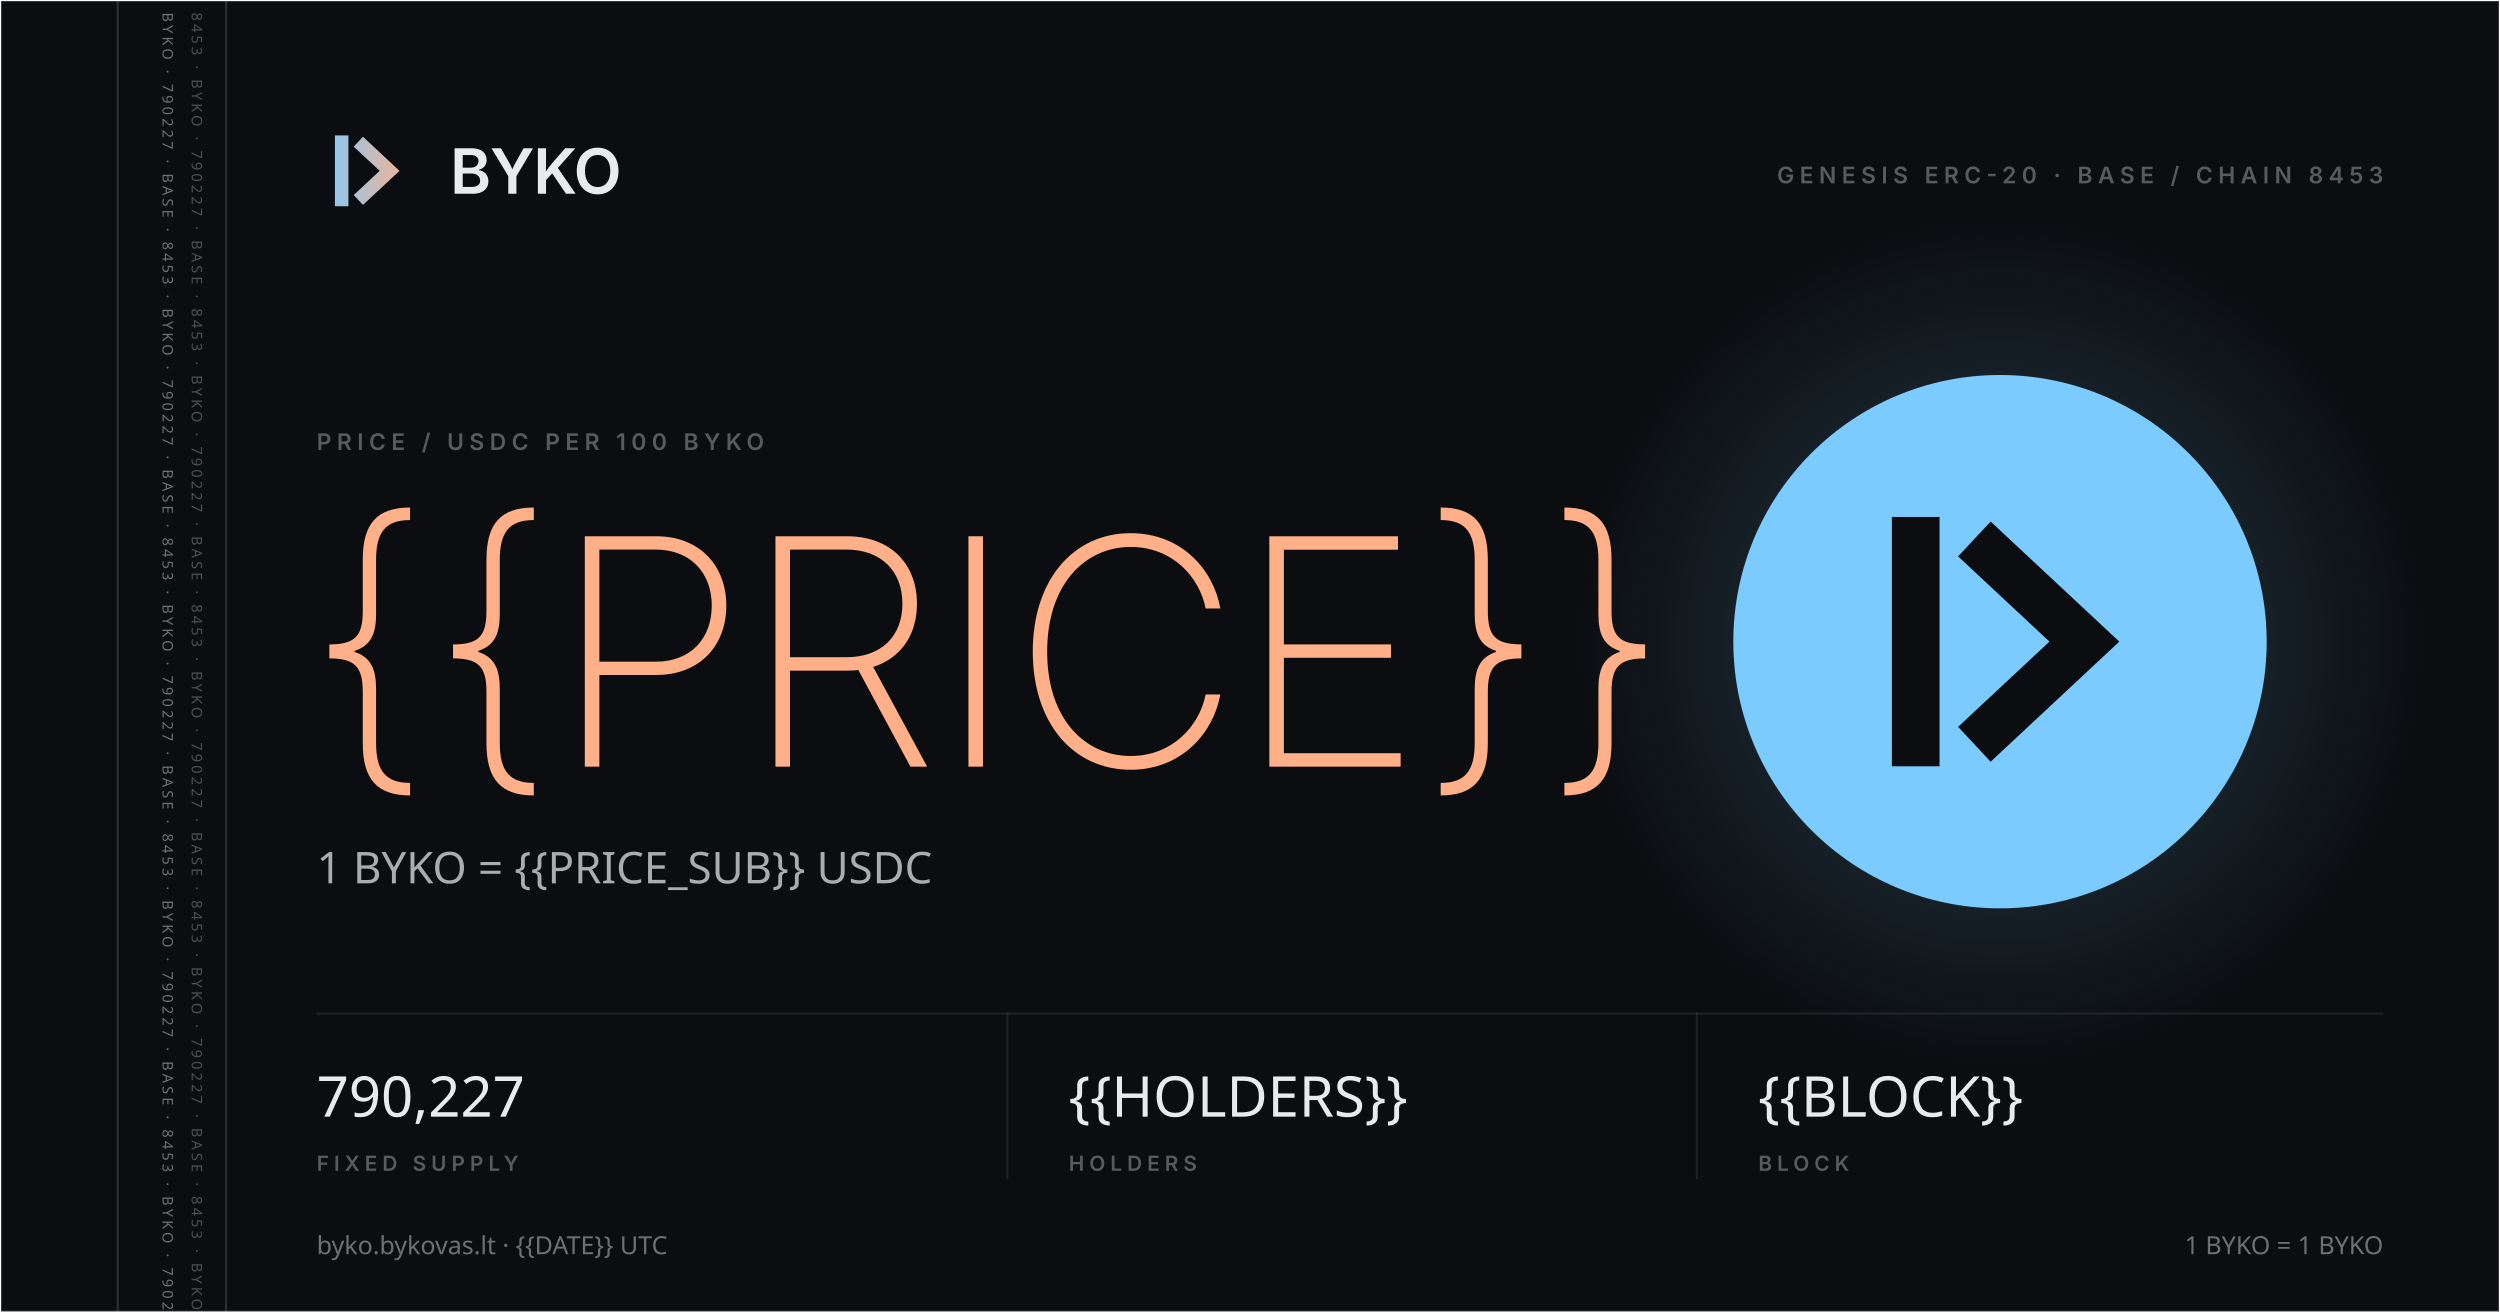
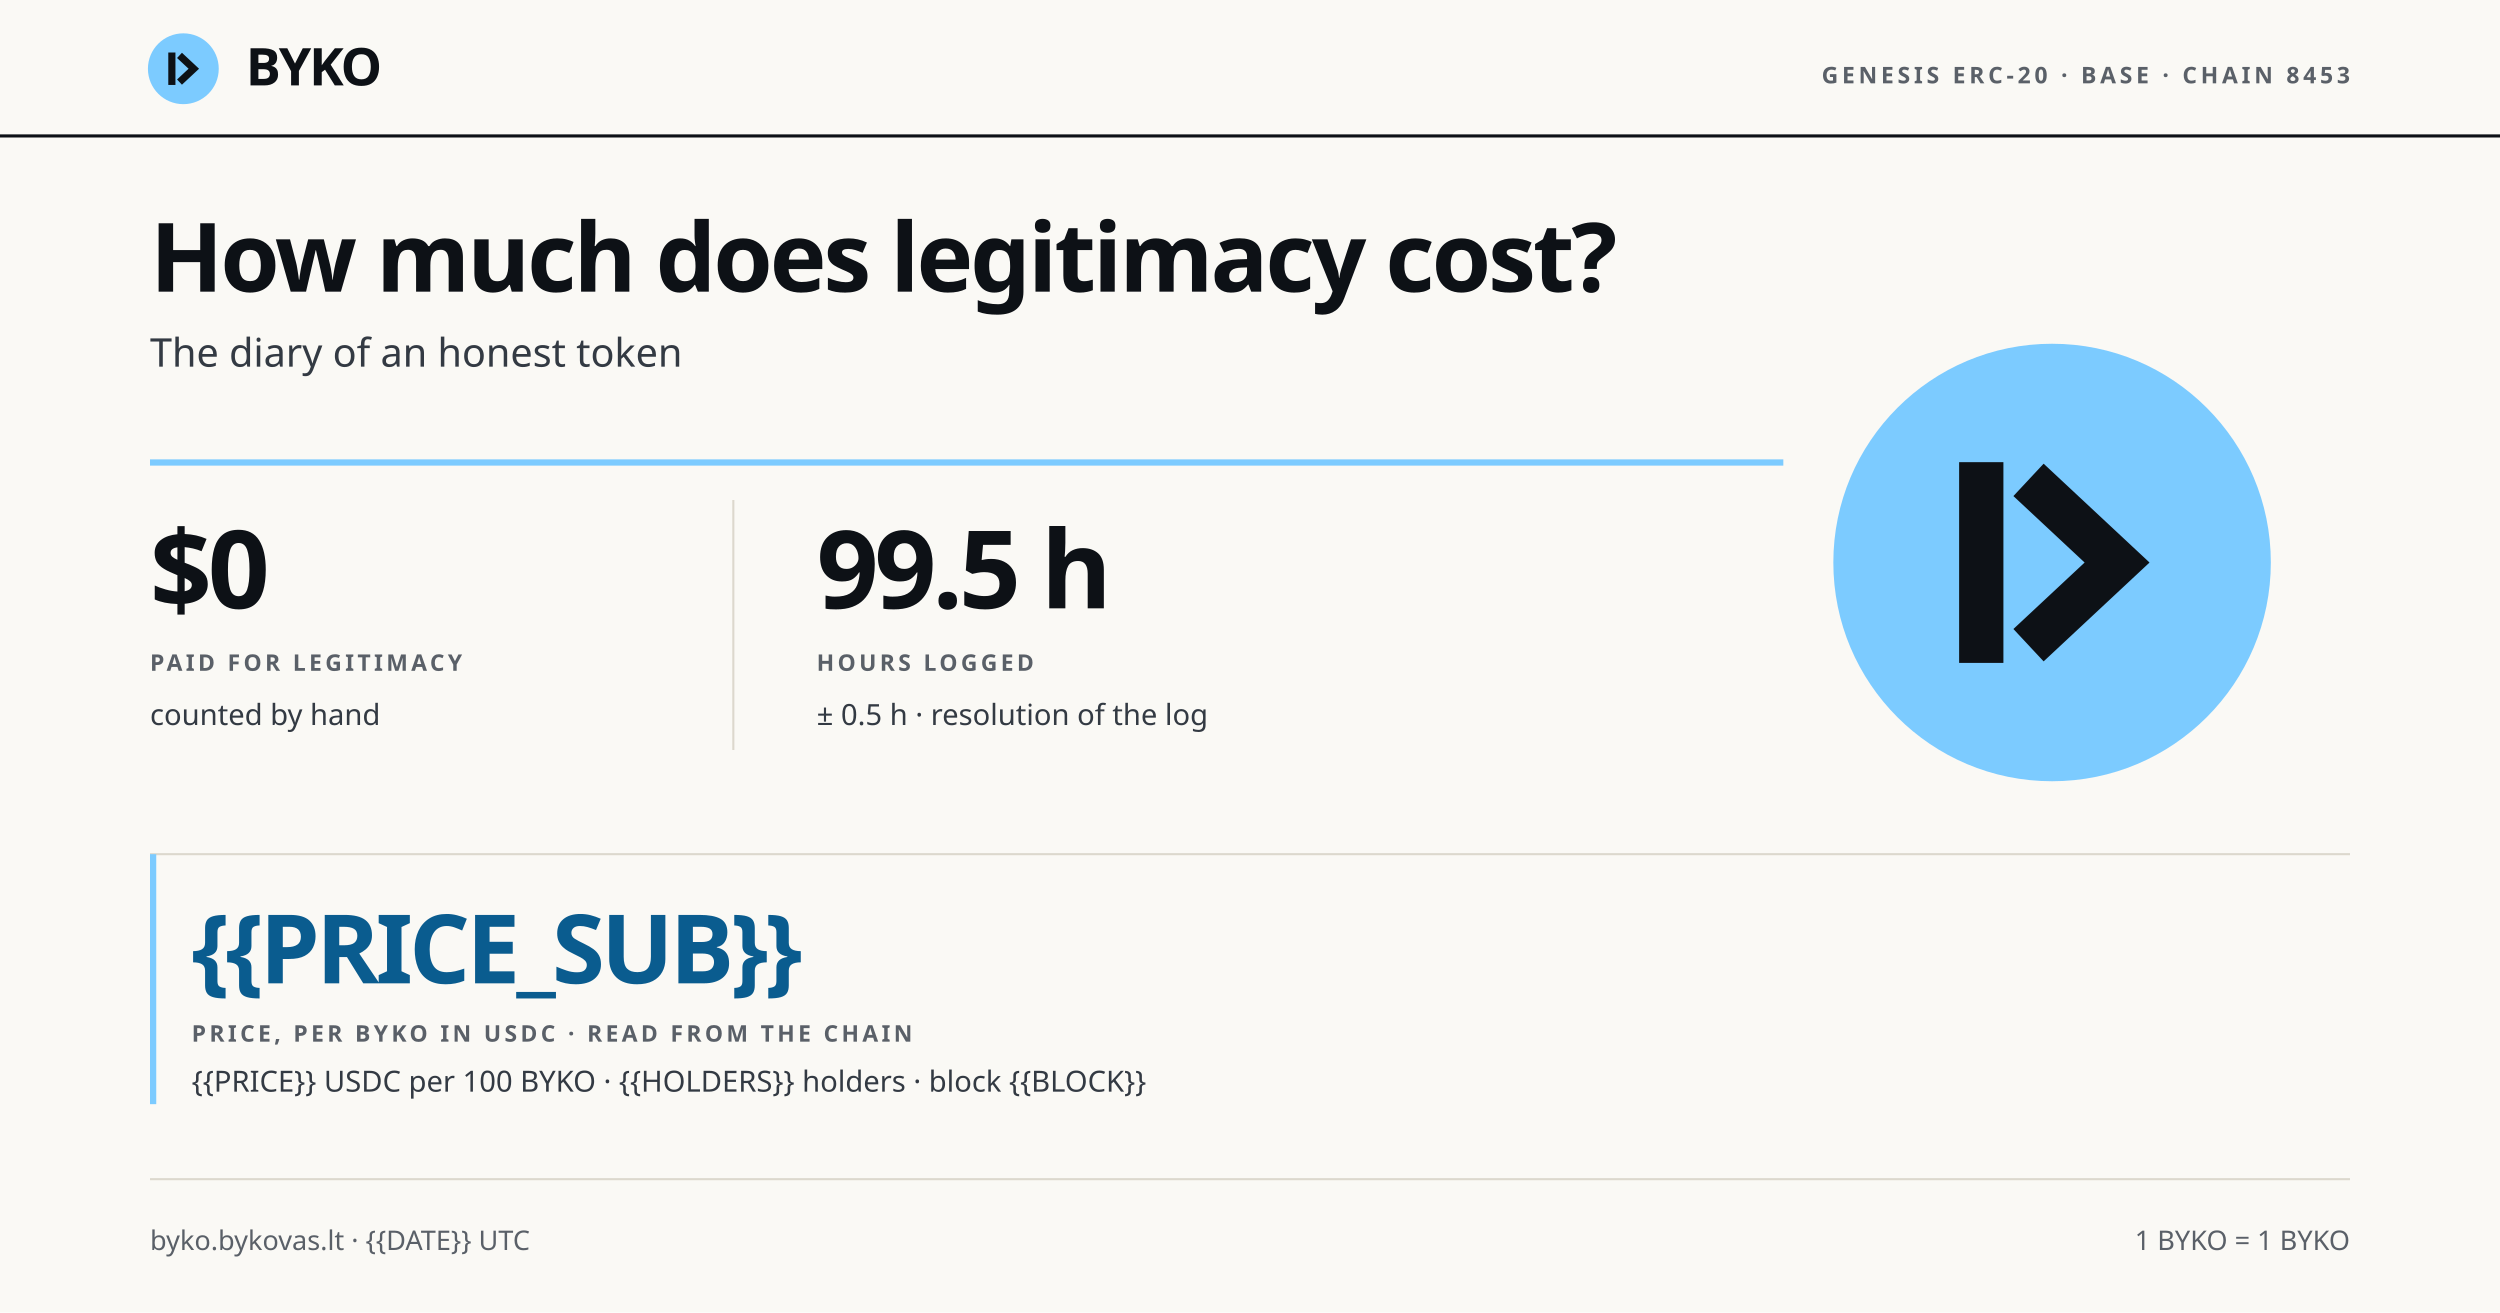
<svg xmlns="http://www.w3.org/2000/svg" width="1200" height="630" viewBox="0 0 1200 630">
-   <defs>
-     <linearGradient id="g" x1="0" y1="0" x2="96" y2="0" gradientUnits="userSpaceOnUse">
-       <stop offset="0" stop-color="#7CCBFF" />
-       <stop offset="1" stop-color="#FFB088" />
-     </linearGradient>
-     <radialGradient id="glow" cx="0.5" cy="0.5" r="0.5">
-       <stop offset="0" stop-color="#7CCBFF" stop-opacity="0.26" />
-       <stop offset="1" stop-color="#7CCBFF" stop-opacity="0" />
-     </radialGradient>
-   </defs>
-   <rect x="0.5" y="0.5" width="1199" height="629" fill="#0B0D10" stroke="rgba(255,255,255,.14)" />
-   <line x1="56.5" y1="0" x2="56.5" y2="630" stroke="rgba(255,255,255,.14)" />
-   <line x1="108.5" y1="0" x2="108.5" y2="630" stroke="rgba(255,255,255,.14)" />
-   <text transform="translate(78,6) rotate(90)" font-family="JetBrains Mono" font-size="7" letter-spacing="1.5" fill="rgba(232,234,238,.45)">BYKO · 790227 · BASE · 8453 · BYKO · 790227 · BASE · 8453 · BYKO · 790227 · BASE · 8453 · BYKO · 790227 · BASE · 8453 · BYKO · 790227 · BASE · 8453 · BYKO · 790227 · BASE · 8453 · </text>
-   <text transform="translate(92,6) rotate(90)" font-family="JetBrains Mono" font-size="7" letter-spacing="1.5" fill="rgba(232,234,238,.3)">8453 · BYKO · 790227 · BASE · 8453 · BYKO · 790227 · BASE · 8453 · BYKO · 790227 · BASE · 8453 · BYKO · 790227 · BASE · 8453 · BYKO · 790227 · BASE · 8453 · BYKO · 790227 · BASE · </text>
-   <g transform="translate(152,58) scale(0.5)" fill="none" stroke="url(#g)" stroke-width="13" stroke-linecap="butt" stroke-linejoin="miter">
+   <rect width="1200" height="630" fill="#FAF9F5" />
+   <line x1="0" y1="65.25" x2="1200" y2="65.25" stroke="#0D1116" stroke-width="1.5" />
+   <circle cx="88" cy="33" r="17" fill="#7CCBFF" />
+   <g transform="translate(77,22) scale(0.229)" fill="none" stroke="#0D1116" stroke-width="15" stroke-linecap="butt" stroke-linejoin="miter">
    <path d="M24 14 V82" />
    <path d="M40 20 L70 48 L40 76" />
  </g>
-   <text x="216" y="93" font-family="Inter" font-weight="600" font-size="30" letter-spacing="-0.6" fill="#E8EAEE">BYKO</text>
-   <text x="1144" y="88" font-family="Inter" font-weight="600" font-size="11" letter-spacing="2.6" fill="rgba(232,234,238,.35)" text-anchor="end">GENESIS ERC-20 · BASE / CHAIN 8453</text>
-   <circle cx="960" cy="308" r="205" fill="url(#glow)" />
-   <circle cx="960" cy="308" r="128" fill="#7CCBFF" />
-   <g transform="translate(877.3,223.5) scale(1.76)" fill="none" stroke="#0B0D10" stroke-width="13" stroke-linecap="butt" stroke-linejoin="miter">
+   <text x="118" y="41" font-family="Archivo" font-weight="700" font-size="25" letter-spacing="-1" fill="#0D1116">BYKO</text>
+   <text x="1128" y="40" font-family="Archivo" font-weight="600" font-size="11" letter-spacing="1.8" fill="#5A6068" text-anchor="end">GENESIS ERC-20 · BASE · CHAIN 8453</text>
+   <circle cx="985" cy="270" r="105" fill="#7CCBFF" />
+   <g transform="translate(917,202) scale(1.417)" fill="none" stroke="#0D1116" stroke-width="15" stroke-linecap="butt" stroke-linejoin="miter">
    <path d="M24 14 V82" />
    <path d="M40 20 L70 48 L40 76" />
  </g>
-   <text x="152" y="216" font-family="Inter" font-weight="600" font-size="11" letter-spacing="2.6" fill="rgba(232,234,238,.35)">PRICE / USDC PER 100 BYKO</text>
-   <text x="146" y="368" font-family="Inter" font-weight="200" font-size="152" letter-spacing="-2.3" fill="#FFB088">{{PRICE}}</text>
-   <text x="152" y="424" font-family="JetBrains Mono" font-size="21" fill="rgba(232,234,238,.72)">1 BYKO = {{PRICE_SUB}} USDC</text>
-   <line x1="152" y1="486.5" x2="1144" y2="486.5" stroke="rgba(255,255,255,.08)" />
-   <line x1="483.5" y1="486" x2="483.5" y2="566" stroke="rgba(255,255,255,.08)" />
-   <line x1="814.5" y1="486" x2="814.5" y2="566" stroke="rgba(255,255,255,.08)" />
-   <text x="152" y="536" font-family="JetBrains Mono" font-size="27" fill="#E8EAEE">790,227</text>
-   <text x="152" y="562" font-family="Inter" font-weight="600" font-size="10" letter-spacing="2.4" fill="rgba(232,234,238,.35)">FIXED SUPPLY</text>
-   <text x="513" y="536" font-family="JetBrains Mono" font-size="27" fill="#E8EAEE">{{HOLDERS}}</text>
-   <text x="513" y="562" font-family="Inter" font-weight="600" font-size="10" letter-spacing="2.4" fill="rgba(232,234,238,.35)">HOLDERS</text>
-   <text x="844" y="536" font-family="JetBrains Mono" font-size="27" fill="#E8EAEE">{{BLOCK}}</text>
-   <text x="844" y="562" font-family="Inter" font-weight="600" font-size="10" letter-spacing="2.4" fill="rgba(232,234,238,.35)">BLOCK</text>
-   <text x="152" y="602" font-family="JetBrains Mono" font-size="12" fill="rgba(232,234,238,.45)">byko.bykovas.lt · {{DATE}} UTC</text>
-   <text x="1144" y="602" font-family="JetBrains Mono" font-size="12" fill="rgba(232,234,238,.45)" text-anchor="end">1 BYKO = 1 BYKO</text>
+   <text x="72" y="140" font-family="Archivo" font-weight="700" font-size="46" letter-spacing="-1.4" fill="#0D1116">How much does legitimacy cost?</text>
+   <text x="72" y="176" font-family="Archivo" font-weight="400" font-size="19" fill="#333A43">The diary of an honest token</text>
+   <line x1="72" y1="222" x2="856" y2="222" stroke="#7CCBFF" stroke-width="3" />
+   <text x="72" y="292" font-family="IBM Plex Mono" font-weight="600" font-size="52" letter-spacing="-2" fill="#0D1116">$0</text>
+   <text x="72" y="322" font-family="Archivo" font-weight="600" font-size="11" letter-spacing="1.6" fill="#5A6068">PAID FOR LEGITIMACY</text>
+   <text x="72" y="348" font-family="Archivo" font-weight="400" font-size="14" fill="#333A43">counted by hand</text>
+   <line x1="352" y1="240" x2="352" y2="360" stroke="#DCD8CD" />
+   <text x="392" y="292" font-family="IBM Plex Mono" font-weight="600" font-size="52" letter-spacing="-2" fill="#0D1116">99.5 h</text>
+   <text x="392" y="322" font-family="Archivo" font-weight="600" font-size="11" letter-spacing="1.6" fill="#5A6068">HOURS LOGGED</text>
+   <text x="392" y="348" font-family="Archivo" font-weight="400" font-size="14" fill="#333A43">± 0.5 h · resolution of the log</text>
+   <line x1="72" y1="410" x2="1128" y2="410" stroke="#DCD8CD" />
+   <rect x="72" y="410" width="3" height="120" fill="#7CCBFF" />
+   <text x="92" y="472" font-family="IBM Plex Mono" font-weight="600" font-size="46" letter-spacing="-1.8" fill="#0A5C8F">{{PRICE_SUB}}</text>
+   <text x="92" y="500" font-family="Archivo" font-weight="600" font-size="11" letter-spacing="1.6" fill="#5A6068">PRICE, PER BYKO IN USDC · READ FROM THE CHAIN</text>
+   <text x="92" y="524" font-family="Archivo" font-weight="400" font-size="14" fill="#333A43">{{PRICE}} USDC per 100 BYKO · {{HOLDERS}} holders · block {{BLOCK}}</text>
+   <line x1="72" y1="566" x2="1128" y2="566" stroke="#DCD8CD" />
+   <text x="72" y="600" font-family="IBM Plex Mono" font-size="13" fill="#5A6068">byko.bykovas.lt · {{DATE}} UTC</text>
+   <text x="1128" y="600" font-family="IBM Plex Mono" font-size="13" fill="#5A6068" text-anchor="end">1 BYKO = 1 BYKO</text>
</svg>
